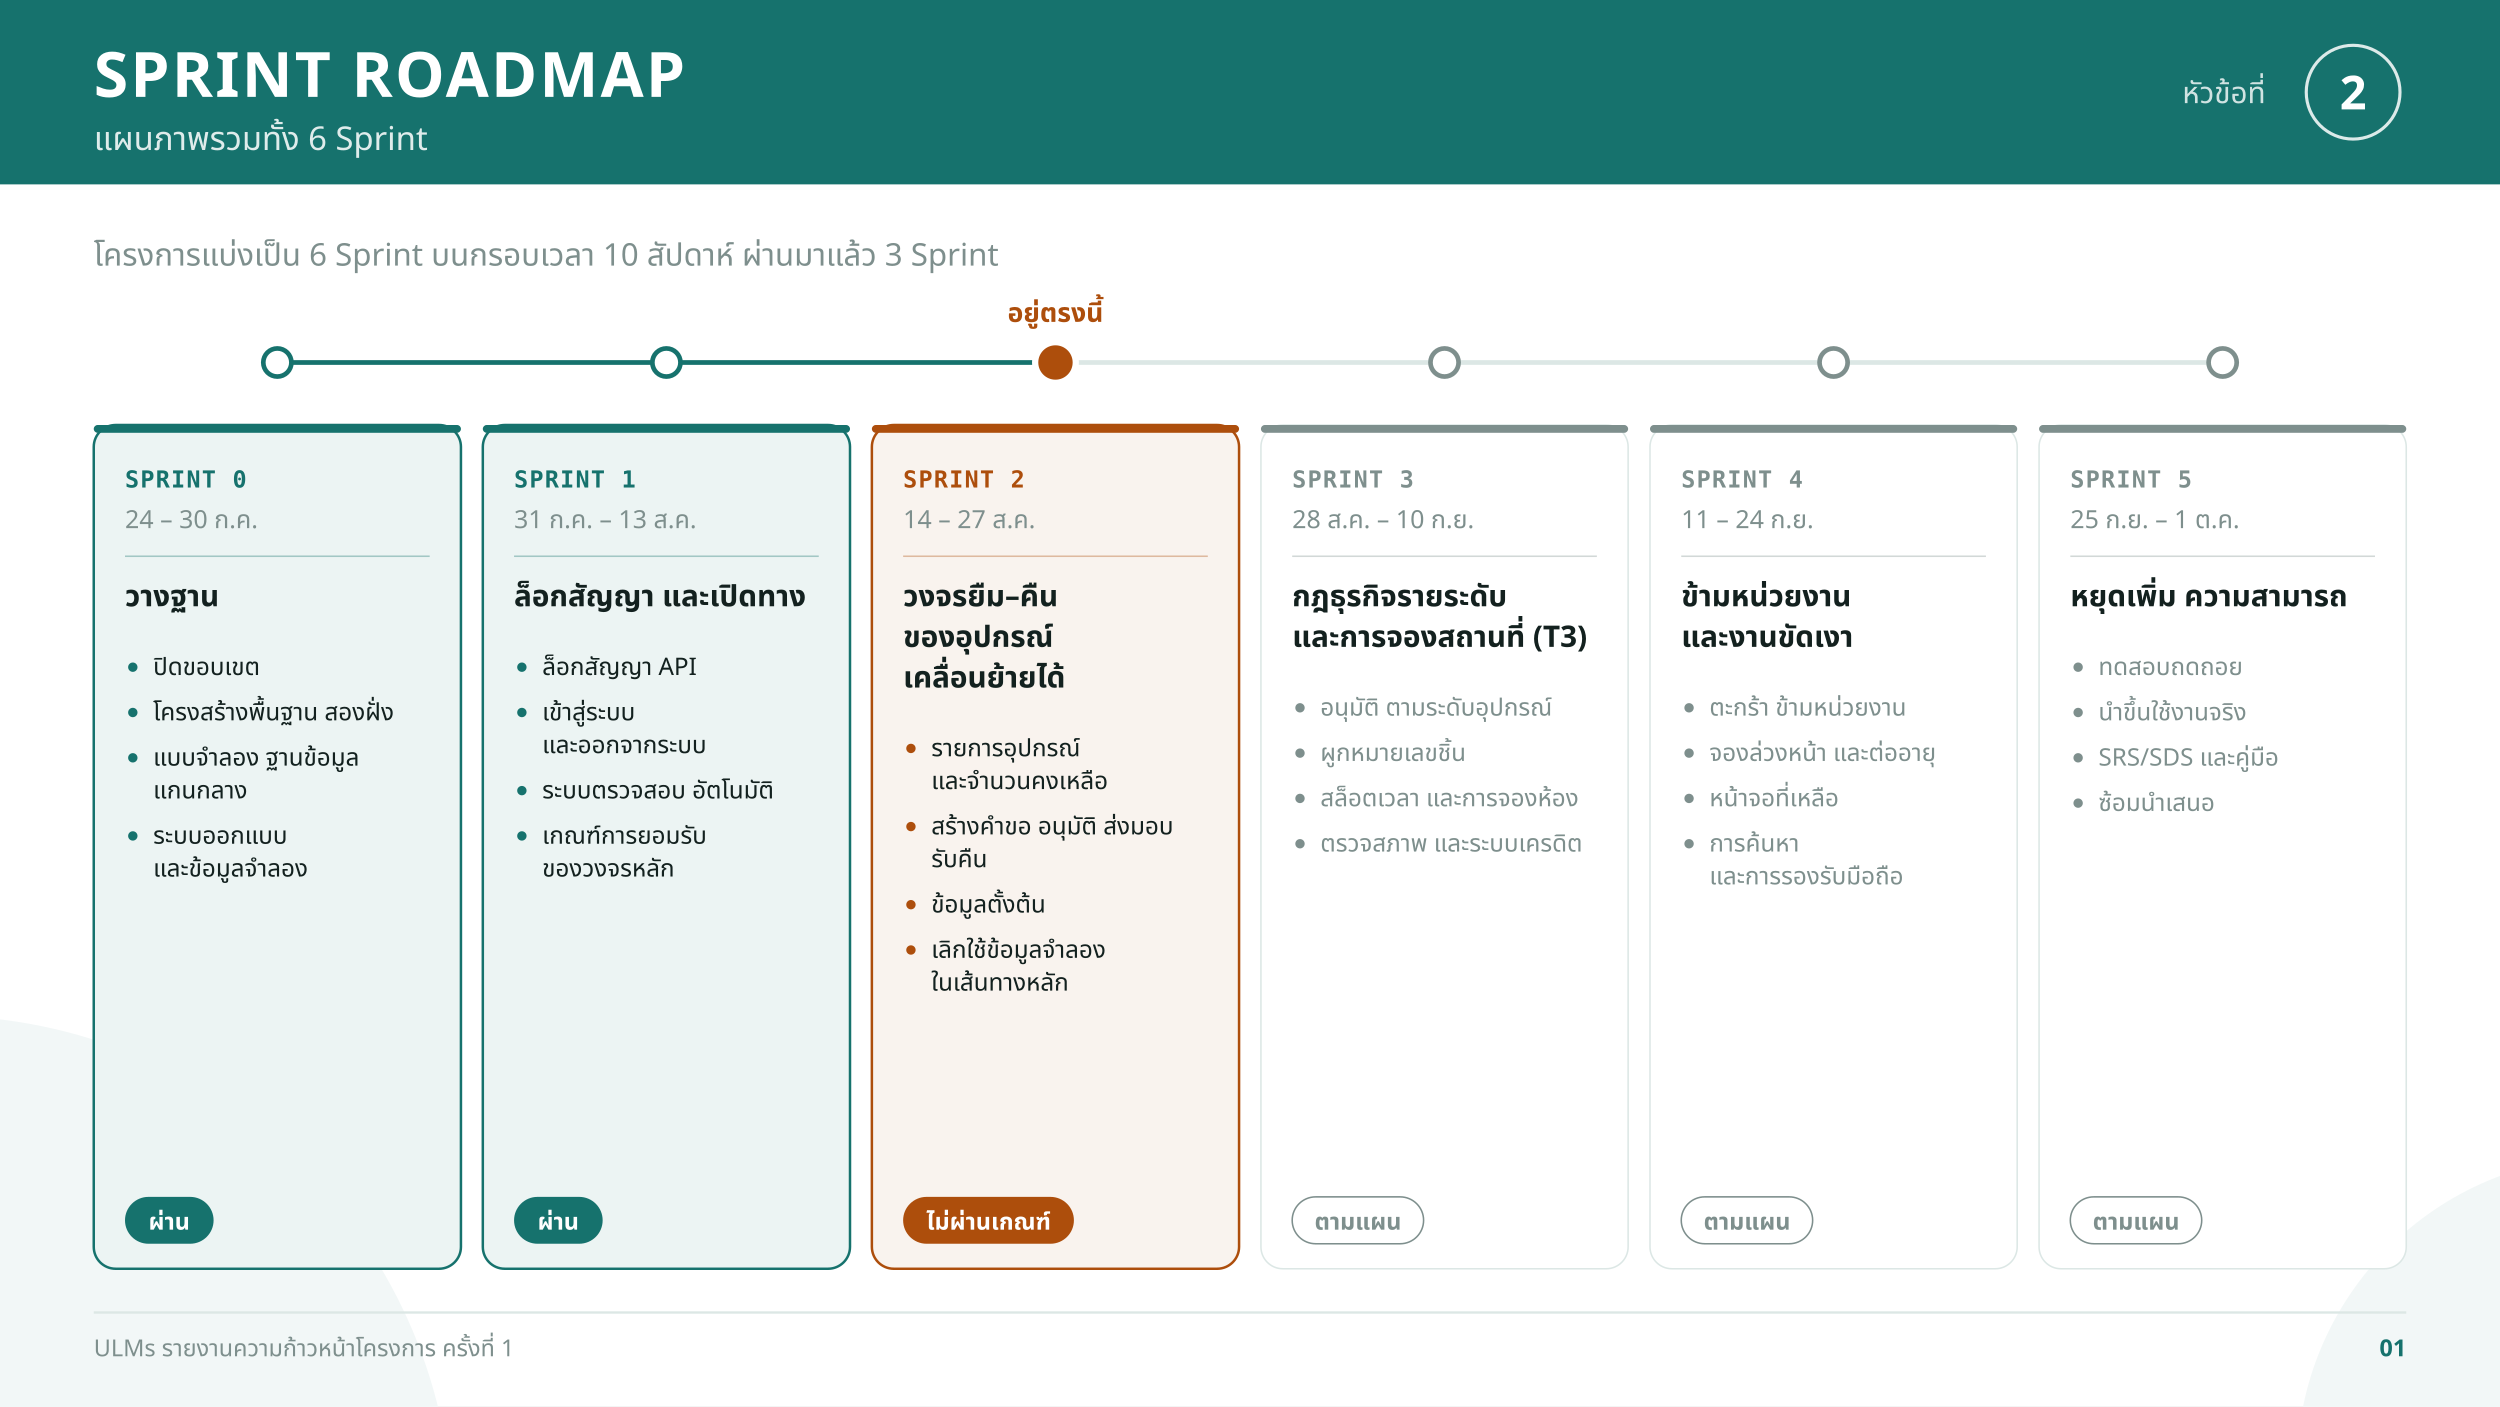
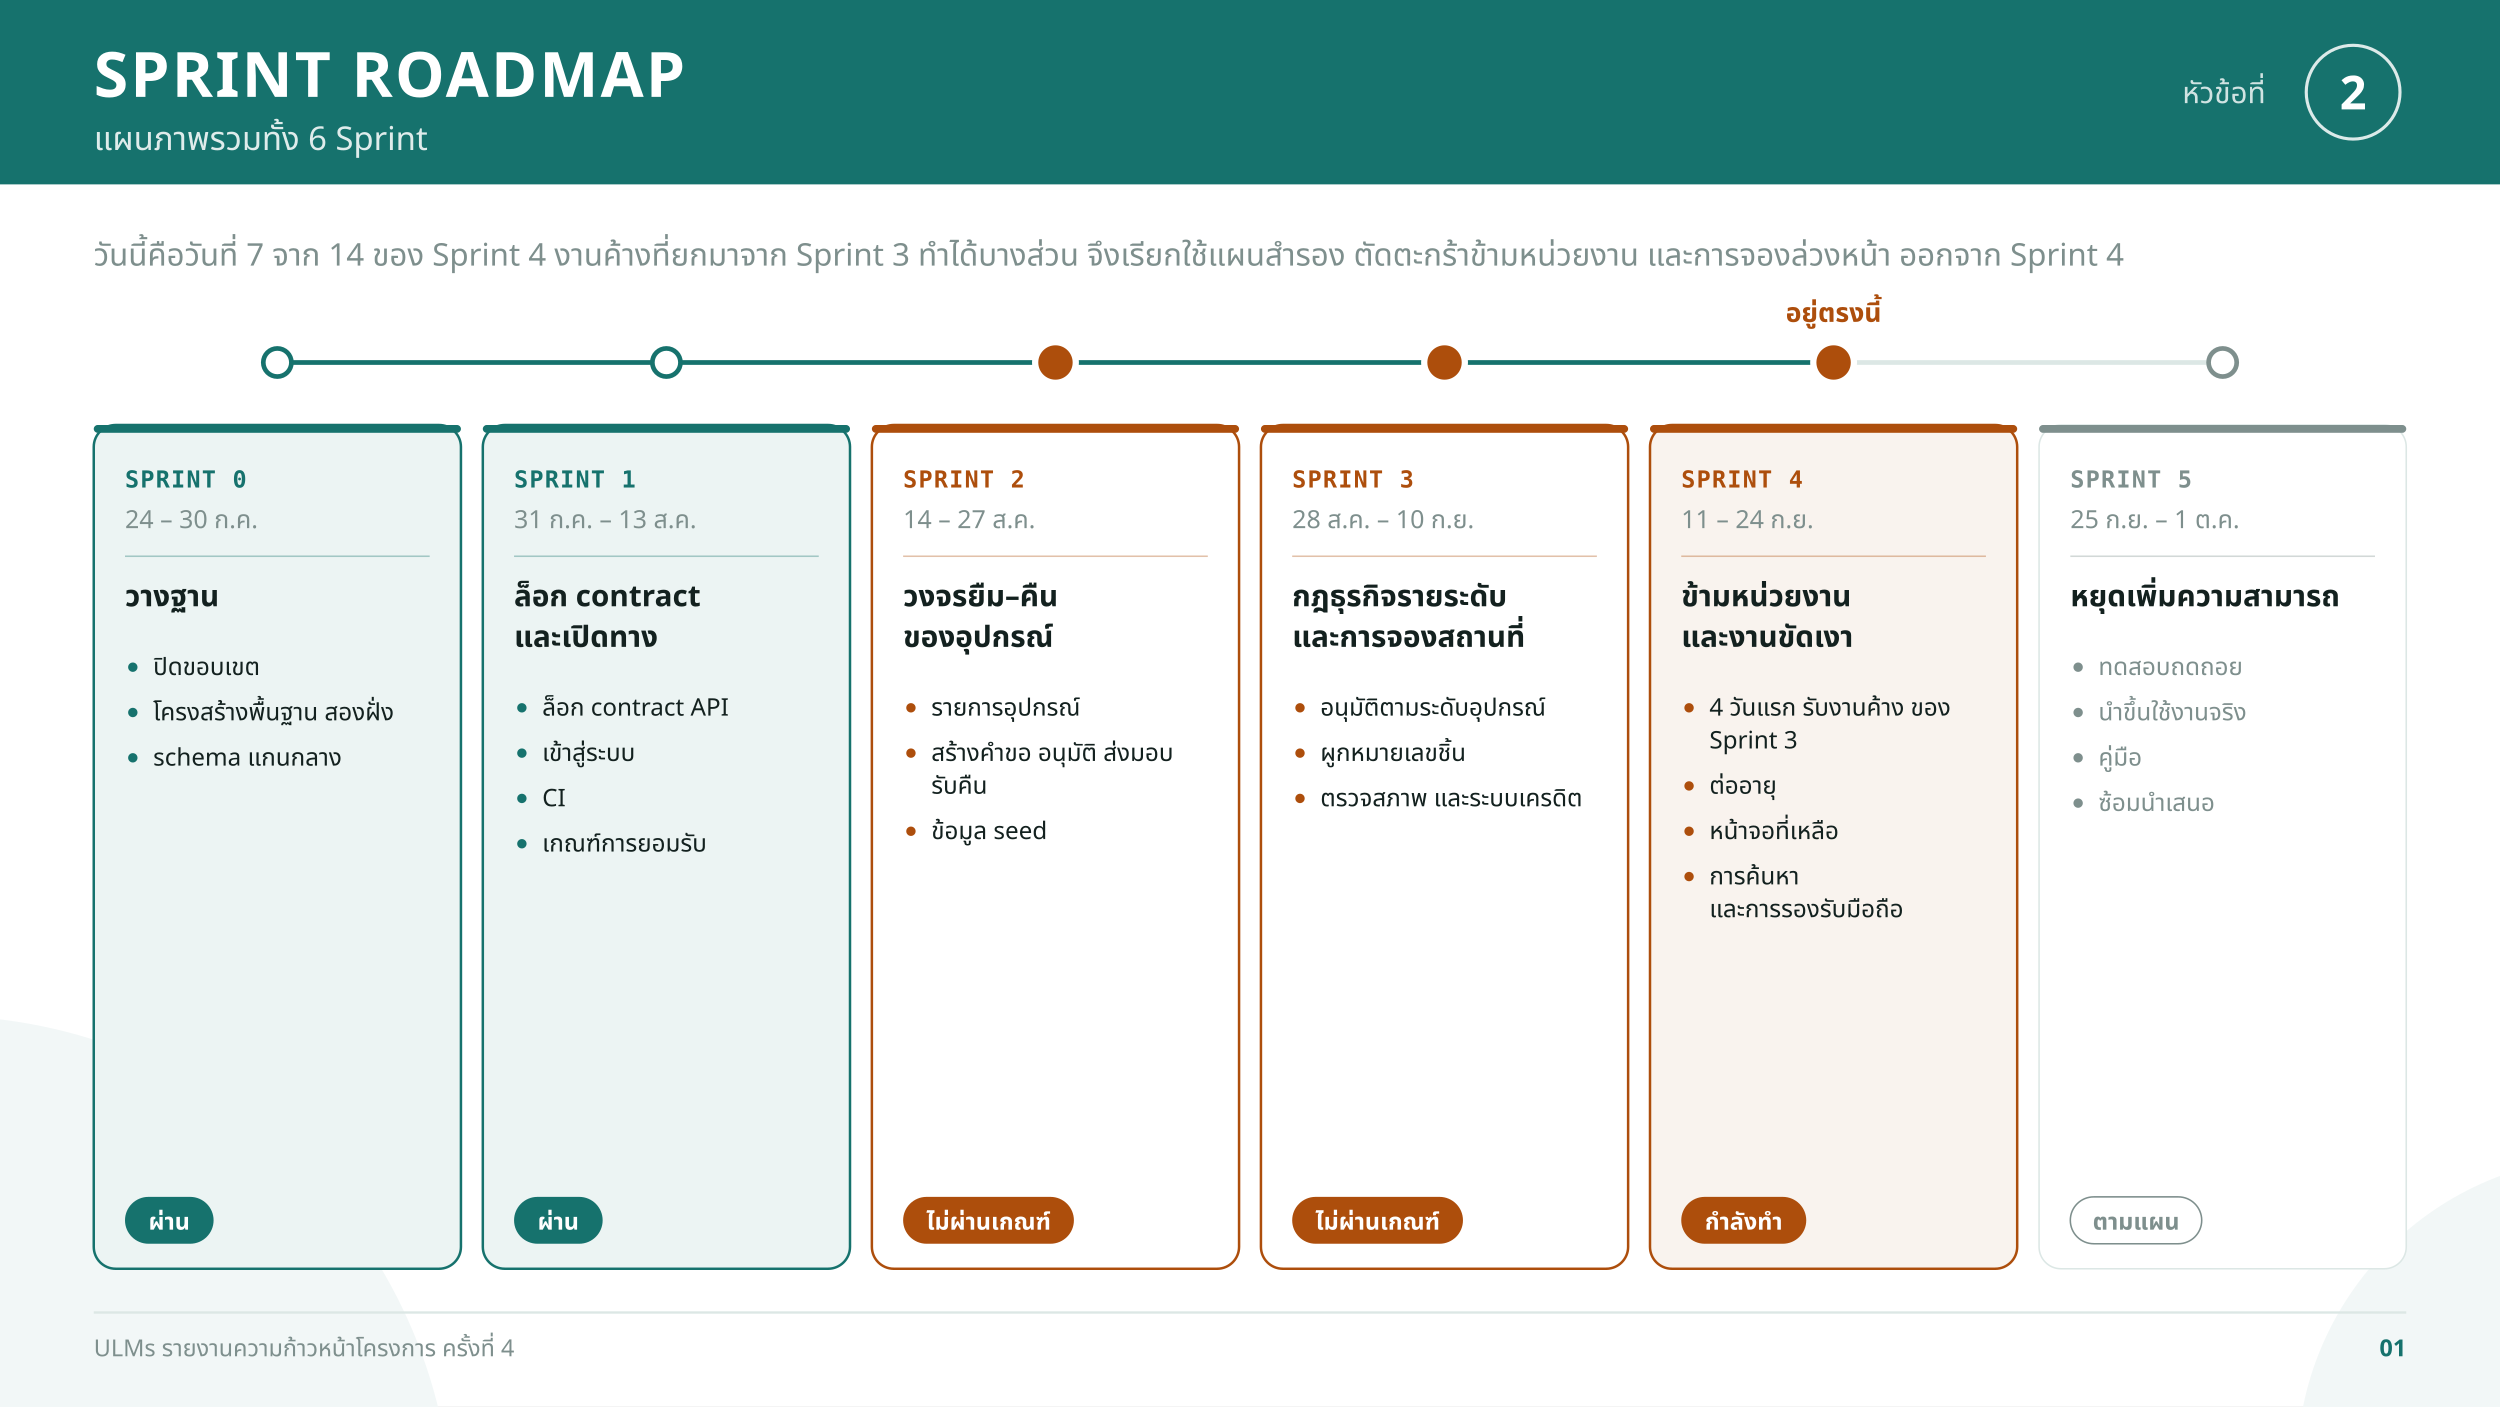
<svg xmlns="http://www.w3.org/2000/svg" width="1600" height="900" viewBox="0 0 1600 900">
  <rect width="1600" height="900" fill="#FFFFFF" />
  <circle cx="-40" cy="980" r="330" fill="#F2F7F7" />
  <circle cx="1670" cy="940" r="200" fill="#F2F7F7" />
  <rect x="0.0" y="0.0" width="1600.0" height="118.0" fill="#16726D" />
  <text x="60.0" y="62.0" font-family="Laksaman, Noto Sans Thai, sans-serif" font-size="40" fill="#FFFFFF" font-weight="700" letter-spacing="1.4">SPRINT ROADMAP</text>
  <text x="60.0" y="96.0" font-family="Laksaman, Noto Sans Thai, sans-serif" font-size="21" fill="#FFFFFF" opacity="0.86">แผนภาพรวมทั้ง 6 Sprint</text>
  <text x="1450.0" y="66.0" font-family="Laksaman, Noto Sans Thai, sans-serif" font-size="19" fill="#FFFFFF" text-anchor="end" opacity="0.8">หัวข้อที่</text>
  <circle cx="1506" cy="59.0" r="30" fill="none" stroke="#FFFFFF" stroke-width="2" opacity="0.85" />
  <text x="1506.0" y="70.0" font-family="Laksaman, Noto Sans Thai, sans-serif" font-size="30" fill="#FFFFFF" font-weight="700" text-anchor="middle">2</text>
  <line x1="60" y1="840" x2="1540" y2="840" stroke="#DCE7E5" stroke-width="1.5" />
-   <text x="60.0" y="868.0" font-family="Laksaman, Noto Sans Thai, sans-serif" font-size="15" fill="#7E8F8D">ULMs รายงานความก้าวหน้าโครงการ ครั้งที่ 1</text>
+   <text x="60.0" y="868.0" font-family="Laksaman, Noto Sans Thai, sans-serif" font-size="15" fill="#7E8F8D">ULMs รายงานความก้าวหน้าโครงการ ครั้งที่ 4</text>
  <text x="1540.0" y="868.0" font-family="Laksaman, Noto Sans Thai, sans-serif" font-size="15" fill="#16726D" font-weight="700" text-anchor="end">01</text>
-   <text x="60.0" y="170.0" font-family="Laksaman, Noto Sans Thai, sans-serif" font-size="20" fill="#7E8F8D">โครงการแบ่งเป็น 6 Sprint บนกรอบเวลา 10 สัปดาห์ ผ่านมาแล้ว 3 Sprint</text>
+   <text x="60.0" y="170.0" font-family="Laksaman, Noto Sans Thai, sans-serif" font-size="20" fill="#7E8F8D">วันนี้คือวันที่ 7 จาก 14 ของ Sprint 4 งานค้างที่ยกมาจาก Sprint 3 ทำได้บางส่วน จึงเรียกใช้แผนสำรอง ตัดตะกร้าข้ามหน่วยงาน และการจองล่วงหน้า ออกจาก Sprint 4</text>
  <line x1="177.5" y1="232" x2="1422.5" y2="232" stroke="#DCE7E5" stroke-width="3" />
-   <line x1="177.5" y1="232" x2="675.5" y2="232" stroke="#16726D" stroke-width="3" />
+   <line x1="177.5" y1="232" x2="1173.5" y2="232" stroke="#16726D" stroke-width="3" />
  <circle cx="177.5" cy="232" r="9" fill="#FFFFFF" stroke="#16726D" stroke-width="3" />
  <rect x="60.0" y="272.0" width="235.0" height="540.0" fill="#ECF4F3" rx="14" stroke="#16726D" stroke-width="1.6" />
  <rect x="60.0" y="272.0" width="235.0" height="5.0" fill="#16726D" rx="2.5" />
  <text x="80.0" y="312.0" font-family="DejaVu Sans Mono, Consolas, monospace" font-size="15" fill="#16726D" font-weight="700" letter-spacing="0.8">SPRINT 0</text>
  <text x="80.0" y="338.0" font-family="Laksaman, Noto Sans Thai, sans-serif" font-size="16" fill="#7E8F8D">24 – 30 ก.ค.</text>
  <line x1="80.0" y1="356" x2="275.0" y2="356" stroke="#16726D" stroke-width="1" opacity="0.35" />
  <text x="80.0" y="388.0" font-family="Laksaman, Noto Sans Thai, sans-serif" font-size="19" fill="#13211F" font-weight="700">วางฐาน</text>
  <circle cx="85.0" cy="427.0" r="3" fill="#16726D" />
  <text x="98.0" y="432.0" font-family="Laksaman, Noto Sans Thai, sans-serif" font-size="15.5" fill="#13211F">ปิดขอบเขต</text>
  <circle cx="85.0" cy="456.0" r="3" fill="#16726D" />
  <text x="98.0" y="461.0" font-family="Laksaman, Noto Sans Thai, sans-serif" font-size="15.5" fill="#13211F">โครงสร้างพื้นฐาน สองฝั่ง</text>
  <circle cx="85.0" cy="485.0" r="3" fill="#16726D" />
-   <text x="98.0" y="490.0" font-family="Laksaman, Noto Sans Thai, sans-serif" font-size="15.5" fill="#13211F">แบบจำลอง ฐานข้อมูล</text>
-   <text x="98.0" y="511.0" font-family="Laksaman, Noto Sans Thai, sans-serif" font-size="15.5" fill="#13211F">แกนกลาง</text>
-   <circle cx="85.0" cy="535.0" r="3" fill="#16726D" />
-   <text x="98.0" y="540.0" font-family="Laksaman, Noto Sans Thai, sans-serif" font-size="15.5" fill="#13211F">ระบบออกแบบ</text>
-   <text x="98.0" y="561.0" font-family="Laksaman, Noto Sans Thai, sans-serif" font-size="15.5" fill="#13211F">และข้อมูลจำลอง</text>
+   <text x="98.0" y="490.0" font-family="Laksaman, Noto Sans Thai, sans-serif" font-size="15.5" fill="#13211F">schema แกนกลาง</text>
  <rect x="80.0" y="766.0" width="56.7" height="30.0" fill="#16726D" rx="15" />
  <text x="108.3" y="787.0" font-family="Laksaman, Noto Sans Thai, sans-serif" font-size="15" fill="#FFFFFF" font-weight="700" text-anchor="middle">ผ่าน</text>
  <circle cx="426.5" cy="232" r="9" fill="#FFFFFF" stroke="#16726D" stroke-width="3" />
  <rect x="309.0" y="272.0" width="235.0" height="540.0" fill="#ECF4F3" rx="14" stroke="#16726D" stroke-width="1.6" />
  <rect x="309.0" y="272.0" width="235.0" height="5.0" fill="#16726D" rx="2.5" />
  <text x="329.0" y="312.0" font-family="DejaVu Sans Mono, Consolas, monospace" font-size="15" fill="#16726D" font-weight="700" letter-spacing="0.8">SPRINT 1</text>
  <text x="329.0" y="338.0" font-family="Laksaman, Noto Sans Thai, sans-serif" font-size="16" fill="#7E8F8D">31 ก.ค. – 13 ส.ค.</text>
  <line x1="329.0" y1="356" x2="524.0" y2="356" stroke="#16726D" stroke-width="1" opacity="0.35" />
-   <text x="329.0" y="388.0" font-family="Laksaman, Noto Sans Thai, sans-serif" font-size="19" fill="#13211F" font-weight="700">ล็อกสัญญา และเปิดทาง</text>
-   <circle cx="334.0" cy="427.0" r="3" fill="#16726D" />
-   <text x="347.0" y="432.0" font-family="Laksaman, Noto Sans Thai, sans-serif" font-size="15.5" fill="#13211F">ล็อกสัญญา API</text>
-   <circle cx="334.0" cy="456.0" r="3" fill="#16726D" />
-   <text x="347.0" y="461.0" font-family="Laksaman, Noto Sans Thai, sans-serif" font-size="15.5" fill="#13211F">เข้าสู่ระบบ</text>
-   <text x="347.0" y="482.0" font-family="Laksaman, Noto Sans Thai, sans-serif" font-size="15.5" fill="#13211F">และออกจากระบบ</text>
-   <circle cx="334.0" cy="506.0" r="3" fill="#16726D" />
-   <text x="347.0" y="511.0" font-family="Laksaman, Noto Sans Thai, sans-serif" font-size="15.5" fill="#13211F">ระบบตรวจสอบ อัตโนมัติ</text>
-   <circle cx="334.0" cy="535.0" r="3" fill="#16726D" />
-   <text x="347.0" y="540.0" font-family="Laksaman, Noto Sans Thai, sans-serif" font-size="15.5" fill="#13211F">เกณฑ์การยอมรับ</text>
-   <text x="347.0" y="561.0" font-family="Laksaman, Noto Sans Thai, sans-serif" font-size="15.5" fill="#13211F">ของวงจรหลัก</text>
+   <text x="329.0" y="388.0" font-family="Laksaman, Noto Sans Thai, sans-serif" font-size="19" fill="#13211F" font-weight="700">ล็อก contract</text>
+   <text x="329.0" y="414.0" font-family="Laksaman, Noto Sans Thai, sans-serif" font-size="19" fill="#13211F" font-weight="700">และเปิดทาง</text>
+   <circle cx="334.0" cy="453.0" r="3" fill="#16726D" />
+   <text x="347.0" y="458.0" font-family="Laksaman, Noto Sans Thai, sans-serif" font-size="15.5" fill="#13211F">ล็อก contract API</text>
+   <circle cx="334.0" cy="482.0" r="3" fill="#16726D" />
+   <text x="347.0" y="487.0" font-family="Laksaman, Noto Sans Thai, sans-serif" font-size="15.5" fill="#13211F">เข้าสู่ระบบ</text>
+   <circle cx="334.0" cy="511.0" r="3" fill="#16726D" />
+   <text x="347.0" y="516.0" font-family="Laksaman, Noto Sans Thai, sans-serif" font-size="15.5" fill="#13211F">CI</text>
+   <circle cx="334.0" cy="540.0" r="3" fill="#16726D" />
+   <text x="347.0" y="545.0" font-family="Laksaman, Noto Sans Thai, sans-serif" font-size="15.5" fill="#13211F">เกณฑ์การยอมรับ</text>
  <rect x="329.0" y="766.0" width="56.7" height="30.0" fill="#16726D" rx="15" />
  <text x="357.3" y="787.0" font-family="Laksaman, Noto Sans Thai, sans-serif" font-size="15" fill="#FFFFFF" font-weight="700" text-anchor="middle">ผ่าน</text>
  <circle cx="675.5" cy="232" r="15" fill="#FFFFFF" />
  <circle cx="675.5" cy="232" r="11" fill="#AD4E0C" />
-   <text x="675.5" y="206.0" font-family="Laksaman, Noto Sans Thai, sans-serif" font-size="17" fill="#AD4E0C" font-weight="700" text-anchor="middle">อยู่ตรงนี้</text>
-   <rect x="558.0" y="272.0" width="235.0" height="540.0" fill="#F9F3EE" rx="14" stroke="#AD4E0C" stroke-width="1.6" />
+   <rect x="558.0" y="272.0" width="235.0" height="540.0" fill="#FFFFFF" rx="14" stroke="#AD4E0C" stroke-width="1.6" />
  <rect x="558.0" y="272.0" width="235.0" height="5.0" fill="#AD4E0C" rx="2.5" />
  <text x="578.0" y="312.0" font-family="DejaVu Sans Mono, Consolas, monospace" font-size="15" fill="#AD4E0C" font-weight="700" letter-spacing="0.8">SPRINT 2</text>
  <text x="578.0" y="338.0" font-family="Laksaman, Noto Sans Thai, sans-serif" font-size="16" fill="#7E8F8D">14 – 27 ส.ค.</text>
  <line x1="578.0" y1="356" x2="773.0" y2="356" stroke="#AD4E0C" stroke-width="1" opacity="0.35" />
  <text x="578.0" y="388.0" font-family="Laksaman, Noto Sans Thai, sans-serif" font-size="19" fill="#13211F" font-weight="700">วงจรยืม–คืน</text>
  <text x="578.0" y="414.0" font-family="Laksaman, Noto Sans Thai, sans-serif" font-size="19" fill="#13211F" font-weight="700">ของอุปกรณ์</text>
-   <text x="578.0" y="440.0" font-family="Laksaman, Noto Sans Thai, sans-serif" font-size="19" fill="#13211F" font-weight="700">เคลื่อนย้ายได้</text>
-   <circle cx="583.0" cy="479.0" r="3" fill="#AD4E0C" />
-   <text x="596.0" y="484.0" font-family="Laksaman, Noto Sans Thai, sans-serif" font-size="15.5" fill="#13211F">รายการอุปกรณ์</text>
-   <text x="596.0" y="505.0" font-family="Laksaman, Noto Sans Thai, sans-serif" font-size="15.5" fill="#13211F">และจำนวนคงเหลือ</text>
-   <circle cx="583.0" cy="529.0" r="3" fill="#AD4E0C" />
-   <text x="596.0" y="534.0" font-family="Laksaman, Noto Sans Thai, sans-serif" font-size="15.5" fill="#13211F">สร้างคำขอ อนุมัติ ส่งมอบ</text>
-   <text x="596.0" y="555.0" font-family="Laksaman, Noto Sans Thai, sans-serif" font-size="15.5" fill="#13211F">รับคืน</text>
-   <circle cx="583.0" cy="579.0" r="3" fill="#AD4E0C" />
-   <text x="596.0" y="584.0" font-family="Laksaman, Noto Sans Thai, sans-serif" font-size="15.5" fill="#13211F">ข้อมูลตั้งต้น</text>
-   <circle cx="583.0" cy="608.0" r="3" fill="#AD4E0C" />
-   <text x="596.0" y="613.0" font-family="Laksaman, Noto Sans Thai, sans-serif" font-size="15.5" fill="#13211F">เลิกใช้ข้อมูลจำลอง</text>
-   <text x="596.0" y="634.0" font-family="Laksaman, Noto Sans Thai, sans-serif" font-size="15.5" fill="#13211F">ในเส้นทางหลัก</text>
+   <circle cx="583.0" cy="453.0" r="3" fill="#AD4E0C" />
+   <text x="596.0" y="458.0" font-family="Laksaman, Noto Sans Thai, sans-serif" font-size="15.5" fill="#13211F">รายการอุปกรณ์</text>
+   <circle cx="583.0" cy="482.0" r="3" fill="#AD4E0C" />
+   <text x="596.0" y="487.0" font-family="Laksaman, Noto Sans Thai, sans-serif" font-size="15.5" fill="#13211F">สร้างคำขอ อนุมัติ ส่งมอบ</text>
+   <text x="596.0" y="508.0" font-family="Laksaman, Noto Sans Thai, sans-serif" font-size="15.5" fill="#13211F">รับคืน</text>
+   <circle cx="583.0" cy="532.0" r="3" fill="#AD4E0C" />
+   <text x="596.0" y="537.0" font-family="Laksaman, Noto Sans Thai, sans-serif" font-size="15.5" fill="#13211F">ข้อมูล seed</text>
  <rect x="578.0" y="766.0" width="109.3" height="30.0" fill="#AD4E0C" rx="15" />
  <text x="632.7" y="787.0" font-family="Laksaman, Noto Sans Thai, sans-serif" font-size="15" fill="#FFFFFF" font-weight="700" text-anchor="middle">ไม่ผ่านเกณฑ์</text>
-   <circle cx="924.5" cy="232" r="9" fill="#FFFFFF" stroke="#7E8F8D" stroke-width="3" />
-   <rect x="807.0" y="272.0" width="235.0" height="540.0" fill="#FFFFFF" rx="14" stroke="#DCE7E5" stroke-width="1" />
-   <rect x="807.0" y="272.0" width="235.0" height="5.0" fill="#7E8F8D" rx="2.5" />
-   <text x="827.0" y="312.0" font-family="DejaVu Sans Mono, Consolas, monospace" font-size="15" fill="#7E8F8D" font-weight="700" letter-spacing="0.8">SPRINT 3</text>
+   <circle cx="924.5" cy="232" r="15" fill="#FFFFFF" />
+   <circle cx="924.5" cy="232" r="11" fill="#AD4E0C" />
+   <rect x="807.0" y="272.0" width="235.0" height="540.0" fill="#FFFFFF" rx="14" stroke="#AD4E0C" stroke-width="1.6" />
+   <rect x="807.0" y="272.0" width="235.0" height="5.0" fill="#AD4E0C" rx="2.5" />
+   <text x="827.0" y="312.0" font-family="DejaVu Sans Mono, Consolas, monospace" font-size="15" fill="#AD4E0C" font-weight="700" letter-spacing="0.8">SPRINT 3</text>
  <text x="827.0" y="338.0" font-family="Laksaman, Noto Sans Thai, sans-serif" font-size="16" fill="#7E8F8D">28 ส.ค. – 10 ก.ย.</text>
-   <line x1="827.0" y1="356" x2="1022.0" y2="356" stroke="#7E8F8D" stroke-width="1" opacity="0.35" />
+   <line x1="827.0" y1="356" x2="1022.0" y2="356" stroke="#AD4E0C" stroke-width="1" opacity="0.35" />
  <text x="827.0" y="388.0" font-family="Laksaman, Noto Sans Thai, sans-serif" font-size="19" fill="#13211F" font-weight="700">กฎธุรกิจรายระดับ</text>
-   <text x="827.0" y="414.0" font-family="Laksaman, Noto Sans Thai, sans-serif" font-size="19" fill="#13211F" font-weight="700">และการจองสถานที่ (T3)</text>
-   <circle cx="832.0" cy="453.0" r="3" fill="#7E8F8D" />
-   <text x="845.0" y="458.0" font-family="Laksaman, Noto Sans Thai, sans-serif" font-size="15.5" fill="#7E8F8D">อนุมัติ ตามระดับอุปกรณ์</text>
-   <circle cx="832.0" cy="482.0" r="3" fill="#7E8F8D" />
-   <text x="845.0" y="487.0" font-family="Laksaman, Noto Sans Thai, sans-serif" font-size="15.5" fill="#7E8F8D">ผูกหมายเลขชิ้น</text>
-   <circle cx="832.0" cy="511.0" r="3" fill="#7E8F8D" />
-   <text x="845.0" y="516.0" font-family="Laksaman, Noto Sans Thai, sans-serif" font-size="15.5" fill="#7E8F8D">สล็อตเวลา และการจองห้อง</text>
-   <circle cx="832.0" cy="540.0" r="3" fill="#7E8F8D" />
-   <text x="845.0" y="545.0" font-family="Laksaman, Noto Sans Thai, sans-serif" font-size="15.5" fill="#7E8F8D">ตรวจสภาพ และระบบเครดิต</text>
-   <rect x="827.0" y="766.0" width="84.1" height="30.0" fill="#FFFFFF" rx="15" stroke="#7E8F8D" stroke-width="1" />
-   <text x="869.1" y="787.0" font-family="Laksaman, Noto Sans Thai, sans-serif" font-size="15" fill="#7E8F8D" font-weight="700" text-anchor="middle">ตามแผน</text>
-   <circle cx="1173.5" cy="232" r="9" fill="#FFFFFF" stroke="#7E8F8D" stroke-width="3" />
-   <rect x="1056.0" y="272.0" width="235.0" height="540.0" fill="#FFFFFF" rx="14" stroke="#DCE7E5" stroke-width="1" />
-   <rect x="1056.0" y="272.0" width="235.0" height="5.0" fill="#7E8F8D" rx="2.5" />
-   <text x="1076.0" y="312.0" font-family="DejaVu Sans Mono, Consolas, monospace" font-size="15" fill="#7E8F8D" font-weight="700" letter-spacing="0.8">SPRINT 4</text>
+   <text x="827.0" y="414.0" font-family="Laksaman, Noto Sans Thai, sans-serif" font-size="19" fill="#13211F" font-weight="700">และการจองสถานที่</text>
+   <circle cx="832.0" cy="453.0" r="3" fill="#AD4E0C" />
+   <text x="845.0" y="458.0" font-family="Laksaman, Noto Sans Thai, sans-serif" font-size="15.5" fill="#13211F">อนุมัติตามระดับอุปกรณ์</text>
+   <circle cx="832.0" cy="482.0" r="3" fill="#AD4E0C" />
+   <text x="845.0" y="487.0" font-family="Laksaman, Noto Sans Thai, sans-serif" font-size="15.5" fill="#13211F">ผูกหมายเลขชิ้น</text>
+   <circle cx="832.0" cy="511.0" r="3" fill="#AD4E0C" />
+   <text x="845.0" y="516.0" font-family="Laksaman, Noto Sans Thai, sans-serif" font-size="15.5" fill="#13211F">ตรวจสภาพ และระบบเครดิต</text>
+   <rect x="827.0" y="766.0" width="109.3" height="30.0" fill="#AD4E0C" rx="15" />
+   <text x="881.7" y="787.0" font-family="Laksaman, Noto Sans Thai, sans-serif" font-size="15" fill="#FFFFFF" font-weight="700" text-anchor="middle">ไม่ผ่านเกณฑ์</text>
+   <circle cx="1173.5" cy="232" r="15" fill="#FFFFFF" />
+   <circle cx="1173.5" cy="232" r="11" fill="#AD4E0C" />
+   <text x="1173.5" y="206.0" font-family="Laksaman, Noto Sans Thai, sans-serif" font-size="17" fill="#AD4E0C" font-weight="700" text-anchor="middle">อยู่ตรงนี้</text>
+   <rect x="1056.0" y="272.0" width="235.0" height="540.0" fill="#F9F3EE" rx="14" stroke="#AD4E0C" stroke-width="1.6" />
+   <rect x="1056.0" y="272.0" width="235.0" height="5.0" fill="#AD4E0C" rx="2.5" />
+   <text x="1076.0" y="312.0" font-family="DejaVu Sans Mono, Consolas, monospace" font-size="15" fill="#AD4E0C" font-weight="700" letter-spacing="0.8">SPRINT 4</text>
  <text x="1076.0" y="338.0" font-family="Laksaman, Noto Sans Thai, sans-serif" font-size="16" fill="#7E8F8D">11 – 24 ก.ย.</text>
-   <line x1="1076.0" y1="356" x2="1271.0" y2="356" stroke="#7E8F8D" stroke-width="1" opacity="0.35" />
+   <line x1="1076.0" y1="356" x2="1271.0" y2="356" stroke="#AD4E0C" stroke-width="1" opacity="0.35" />
  <text x="1076.0" y="388.0" font-family="Laksaman, Noto Sans Thai, sans-serif" font-size="19" fill="#13211F" font-weight="700">ข้ามหน่วยงาน</text>
  <text x="1076.0" y="414.0" font-family="Laksaman, Noto Sans Thai, sans-serif" font-size="19" fill="#13211F" font-weight="700">และงานขัดเงา</text>
-   <circle cx="1081.0" cy="453.0" r="3" fill="#7E8F8D" />
-   <text x="1094.0" y="458.0" font-family="Laksaman, Noto Sans Thai, sans-serif" font-size="15.5" fill="#7E8F8D">ตะกร้า ข้ามหน่วยงาน</text>
-   <circle cx="1081.0" cy="482.0" r="3" fill="#7E8F8D" />
-   <text x="1094.0" y="487.0" font-family="Laksaman, Noto Sans Thai, sans-serif" font-size="15.5" fill="#7E8F8D">จองล่วงหน้า และต่ออายุ</text>
-   <circle cx="1081.0" cy="511.0" r="3" fill="#7E8F8D" />
-   <text x="1094.0" y="516.0" font-family="Laksaman, Noto Sans Thai, sans-serif" font-size="15.5" fill="#7E8F8D">หน้าจอที่เหลือ</text>
-   <circle cx="1081.0" cy="540.0" r="3" fill="#7E8F8D" />
-   <text x="1094.0" y="545.0" font-family="Laksaman, Noto Sans Thai, sans-serif" font-size="15.5" fill="#7E8F8D">การค้นหา</text>
-   <text x="1094.0" y="566.0" font-family="Laksaman, Noto Sans Thai, sans-serif" font-size="15.5" fill="#7E8F8D">และการรองรับมือถือ</text>
-   <rect x="1076.0" y="766.0" width="84.1" height="30.0" fill="#FFFFFF" rx="15" stroke="#7E8F8D" stroke-width="1" />
-   <text x="1118.1" y="787.0" font-family="Laksaman, Noto Sans Thai, sans-serif" font-size="15" fill="#7E8F8D" font-weight="700" text-anchor="middle">ตามแผน</text>
+   <circle cx="1081.0" cy="453.0" r="3" fill="#AD4E0C" />
+   <text x="1094.0" y="458.0" font-family="Laksaman, Noto Sans Thai, sans-serif" font-size="15.5" fill="#13211F">4 วันแรก รับงานค้าง ของ</text>
+   <text x="1094.0" y="479.0" font-family="Laksaman, Noto Sans Thai, sans-serif" font-size="15.5" fill="#13211F">Sprint 3</text>
+   <circle cx="1081.0" cy="503.0" r="3" fill="#AD4E0C" />
+   <text x="1094.0" y="508.0" font-family="Laksaman, Noto Sans Thai, sans-serif" font-size="15.5" fill="#13211F">ต่ออายุ</text>
+   <circle cx="1081.0" cy="532.0" r="3" fill="#AD4E0C" />
+   <text x="1094.0" y="537.0" font-family="Laksaman, Noto Sans Thai, sans-serif" font-size="15.5" fill="#13211F">หน้าจอที่เหลือ</text>
+   <circle cx="1081.0" cy="561.0" r="3" fill="#AD4E0C" />
+   <text x="1094.0" y="566.0" font-family="Laksaman, Noto Sans Thai, sans-serif" font-size="15.5" fill="#13211F">การค้นหา</text>
+   <text x="1094.0" y="587.0" font-family="Laksaman, Noto Sans Thai, sans-serif" font-size="15.5" fill="#13211F">และการรองรับมือถือ</text>
+   <rect x="1076.0" y="766.0" width="80.0" height="30.0" fill="#AD4E0C" rx="15" />
+   <text x="1116.0" y="787.0" font-family="Laksaman, Noto Sans Thai, sans-serif" font-size="15" fill="#FFFFFF" font-weight="700" text-anchor="middle">กำลังทำ</text>
  <circle cx="1422.5" cy="232" r="9" fill="#FFFFFF" stroke="#7E8F8D" stroke-width="3" />
  <rect x="1305.0" y="272.0" width="235.0" height="540.0" fill="#FFFFFF" rx="14" stroke="#DCE7E5" stroke-width="1" />
  <rect x="1305.0" y="272.0" width="235.0" height="5.0" fill="#7E8F8D" rx="2.5" />
  <text x="1325.0" y="312.0" font-family="DejaVu Sans Mono, Consolas, monospace" font-size="15" fill="#7E8F8D" font-weight="700" letter-spacing="0.8">SPRINT 5</text>
  <text x="1325.0" y="338.0" font-family="Laksaman, Noto Sans Thai, sans-serif" font-size="16" fill="#7E8F8D">25 ก.ย. – 1 ต.ค.</text>
  <line x1="1325.0" y1="356" x2="1520.0" y2="356" stroke="#7E8F8D" stroke-width="1" opacity="0.35" />
-   <text x="1325.0" y="388.0" font-family="Laksaman, Noto Sans Thai, sans-serif" font-size="19" fill="#13211F" font-weight="700">หยุดเพิ่ม ความสามารถ</text>
+   <text x="1325.0" y="388.0" font-family="Laksaman, Noto Sans Thai, sans-serif" font-size="19" fill="#13211F" font-weight="700">หยุดเพิ่มความสามารถ</text>
  <circle cx="1330.0" cy="427.0" r="3" fill="#7E8F8D" />
  <text x="1343.0" y="432.0" font-family="Laksaman, Noto Sans Thai, sans-serif" font-size="15.5" fill="#7E8F8D">ทดสอบถดถอย</text>
  <circle cx="1330.0" cy="456.0" r="3" fill="#7E8F8D" />
  <text x="1343.0" y="461.0" font-family="Laksaman, Noto Sans Thai, sans-serif" font-size="15.5" fill="#7E8F8D">นำขึ้นใช้งานจริง</text>
  <circle cx="1330.0" cy="485.0" r="3" fill="#7E8F8D" />
-   <text x="1343.0" y="490.0" font-family="Laksaman, Noto Sans Thai, sans-serif" font-size="15.5" fill="#7E8F8D">SRS/SDS และคู่มือ</text>
+   <text x="1343.0" y="490.0" font-family="Laksaman, Noto Sans Thai, sans-serif" font-size="15.5" fill="#7E8F8D">คู่มือ</text>
  <circle cx="1330.0" cy="514.0" r="3" fill="#7E8F8D" />
  <text x="1343.0" y="519.0" font-family="Laksaman, Noto Sans Thai, sans-serif" font-size="15.5" fill="#7E8F8D">ซ้อมนำเสนอ</text>
  <rect x="1325.0" y="766.0" width="84.1" height="30.0" fill="#FFFFFF" rx="15" stroke="#7E8F8D" stroke-width="1" />
  <text x="1367.1" y="787.0" font-family="Laksaman, Noto Sans Thai, sans-serif" font-size="15" fill="#7E8F8D" font-weight="700" text-anchor="middle">ตามแผน</text>
</svg>
